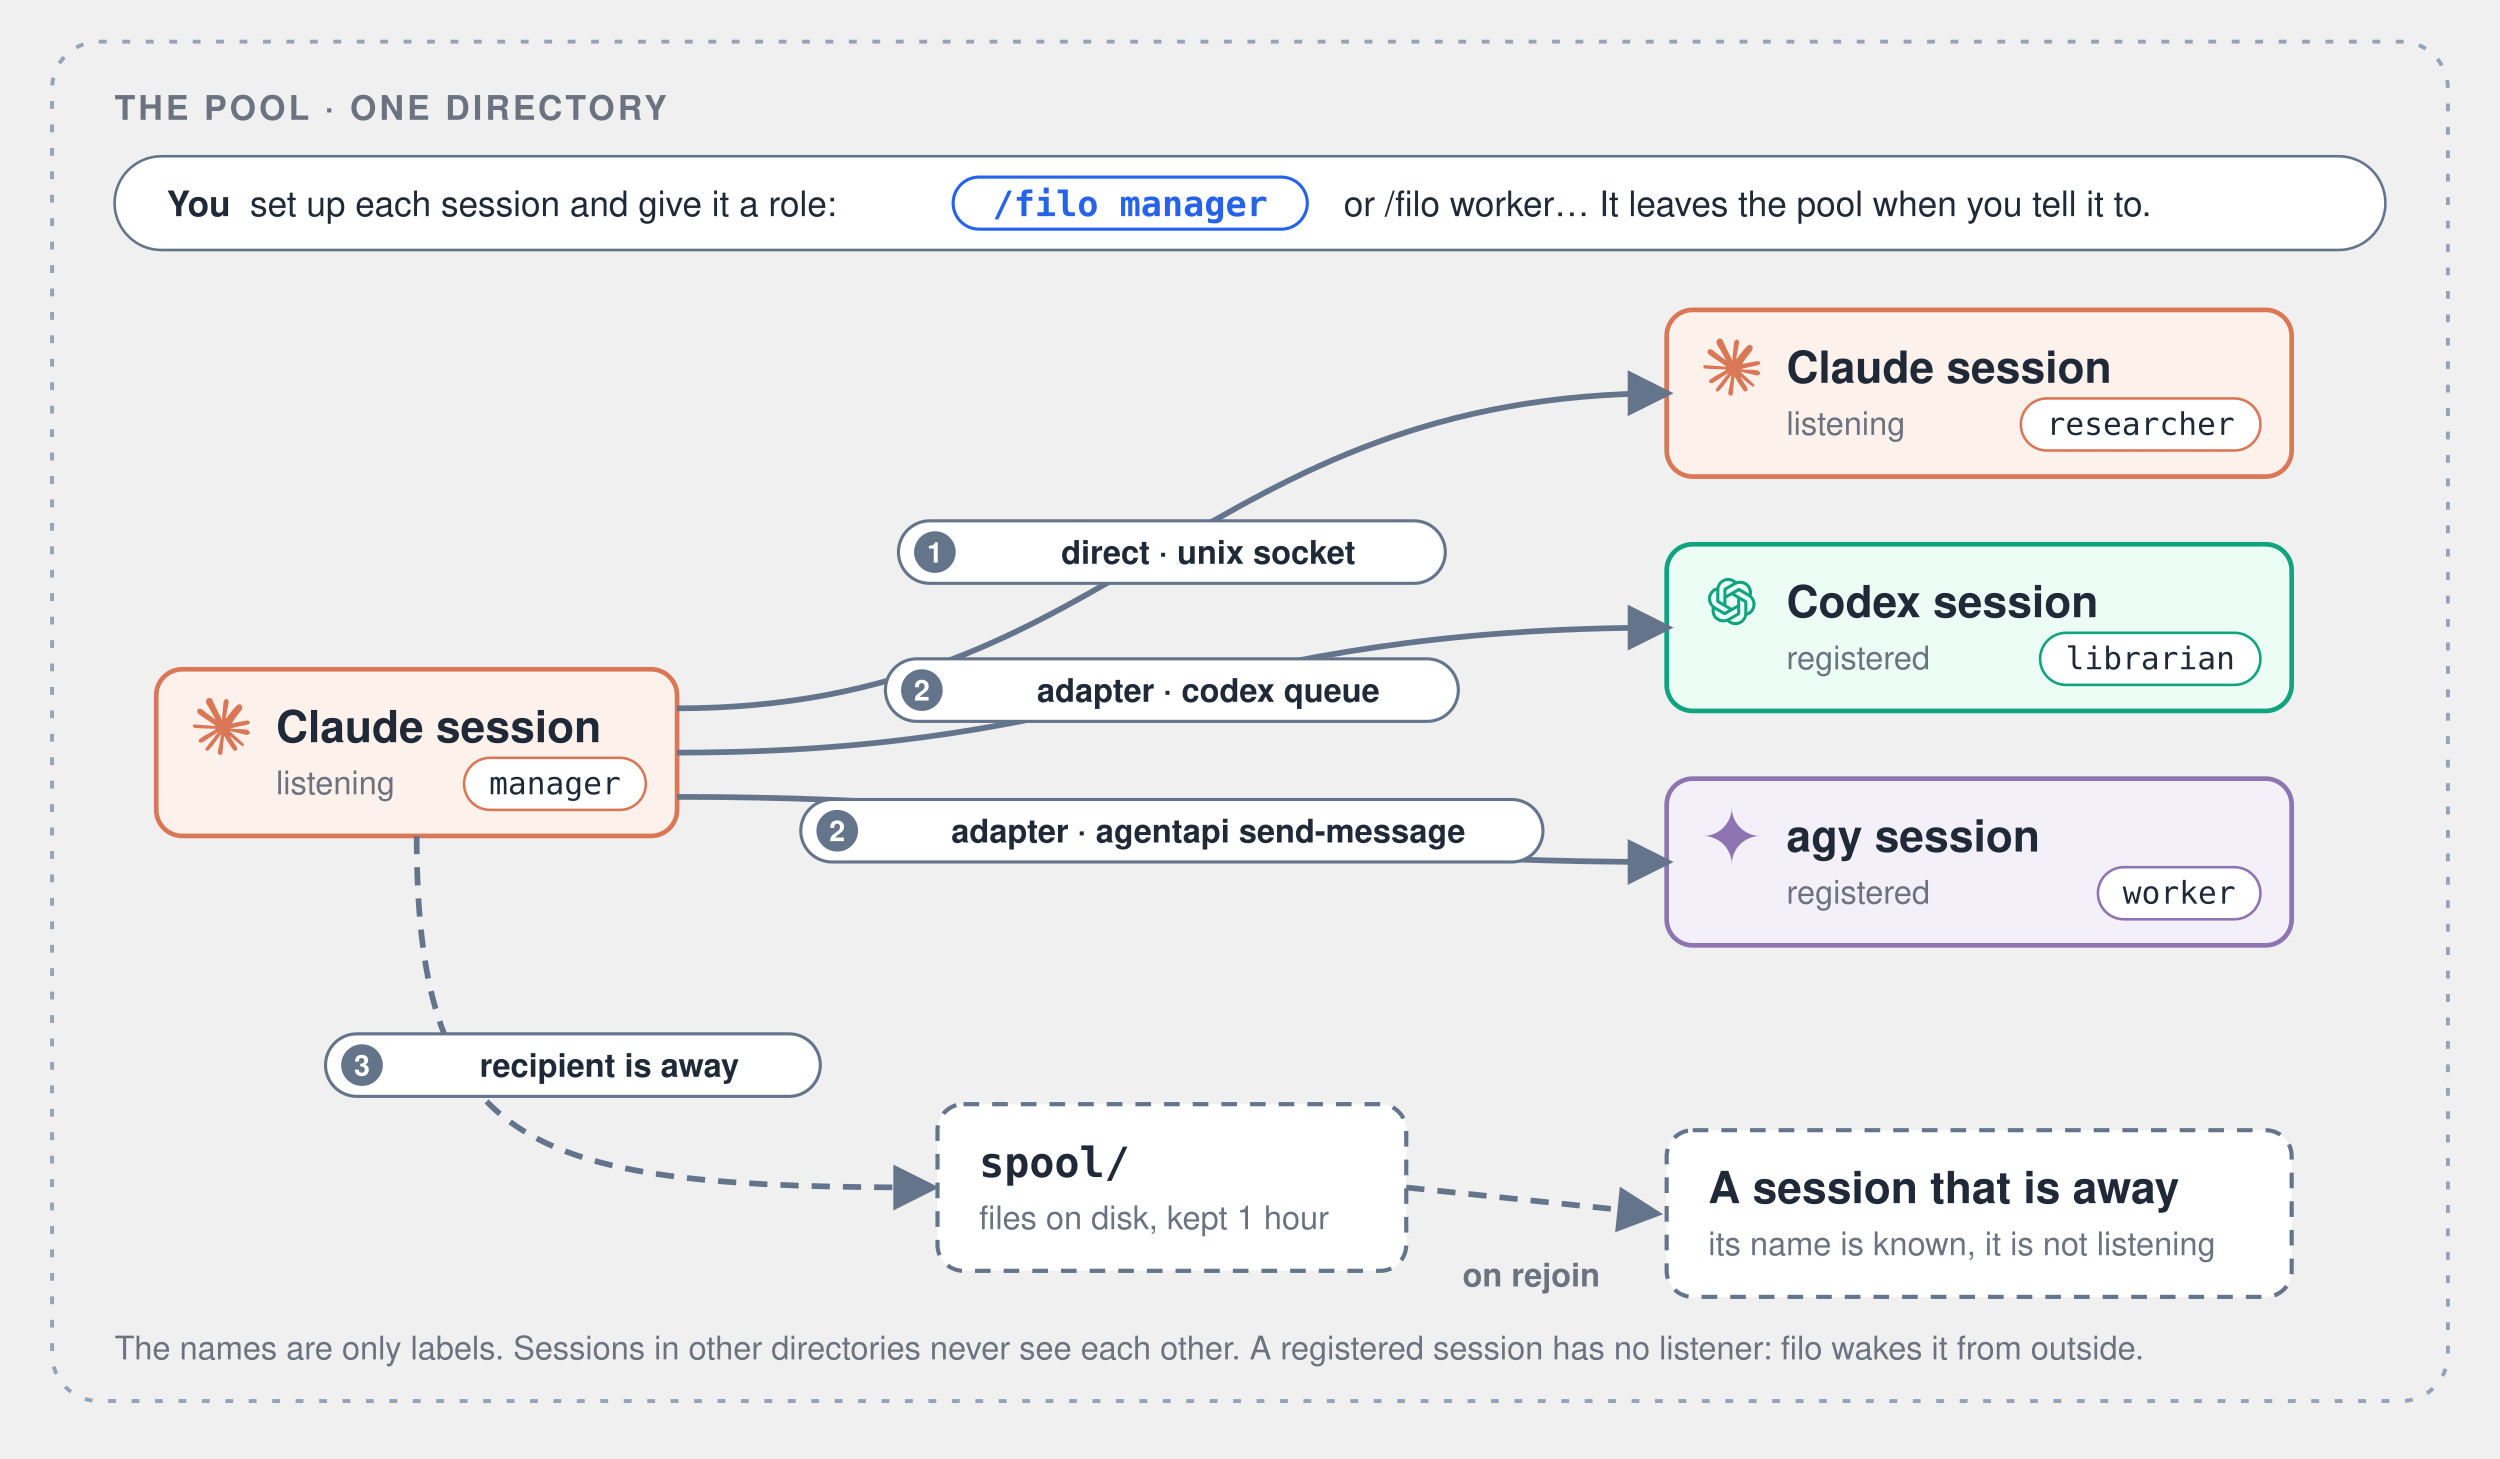
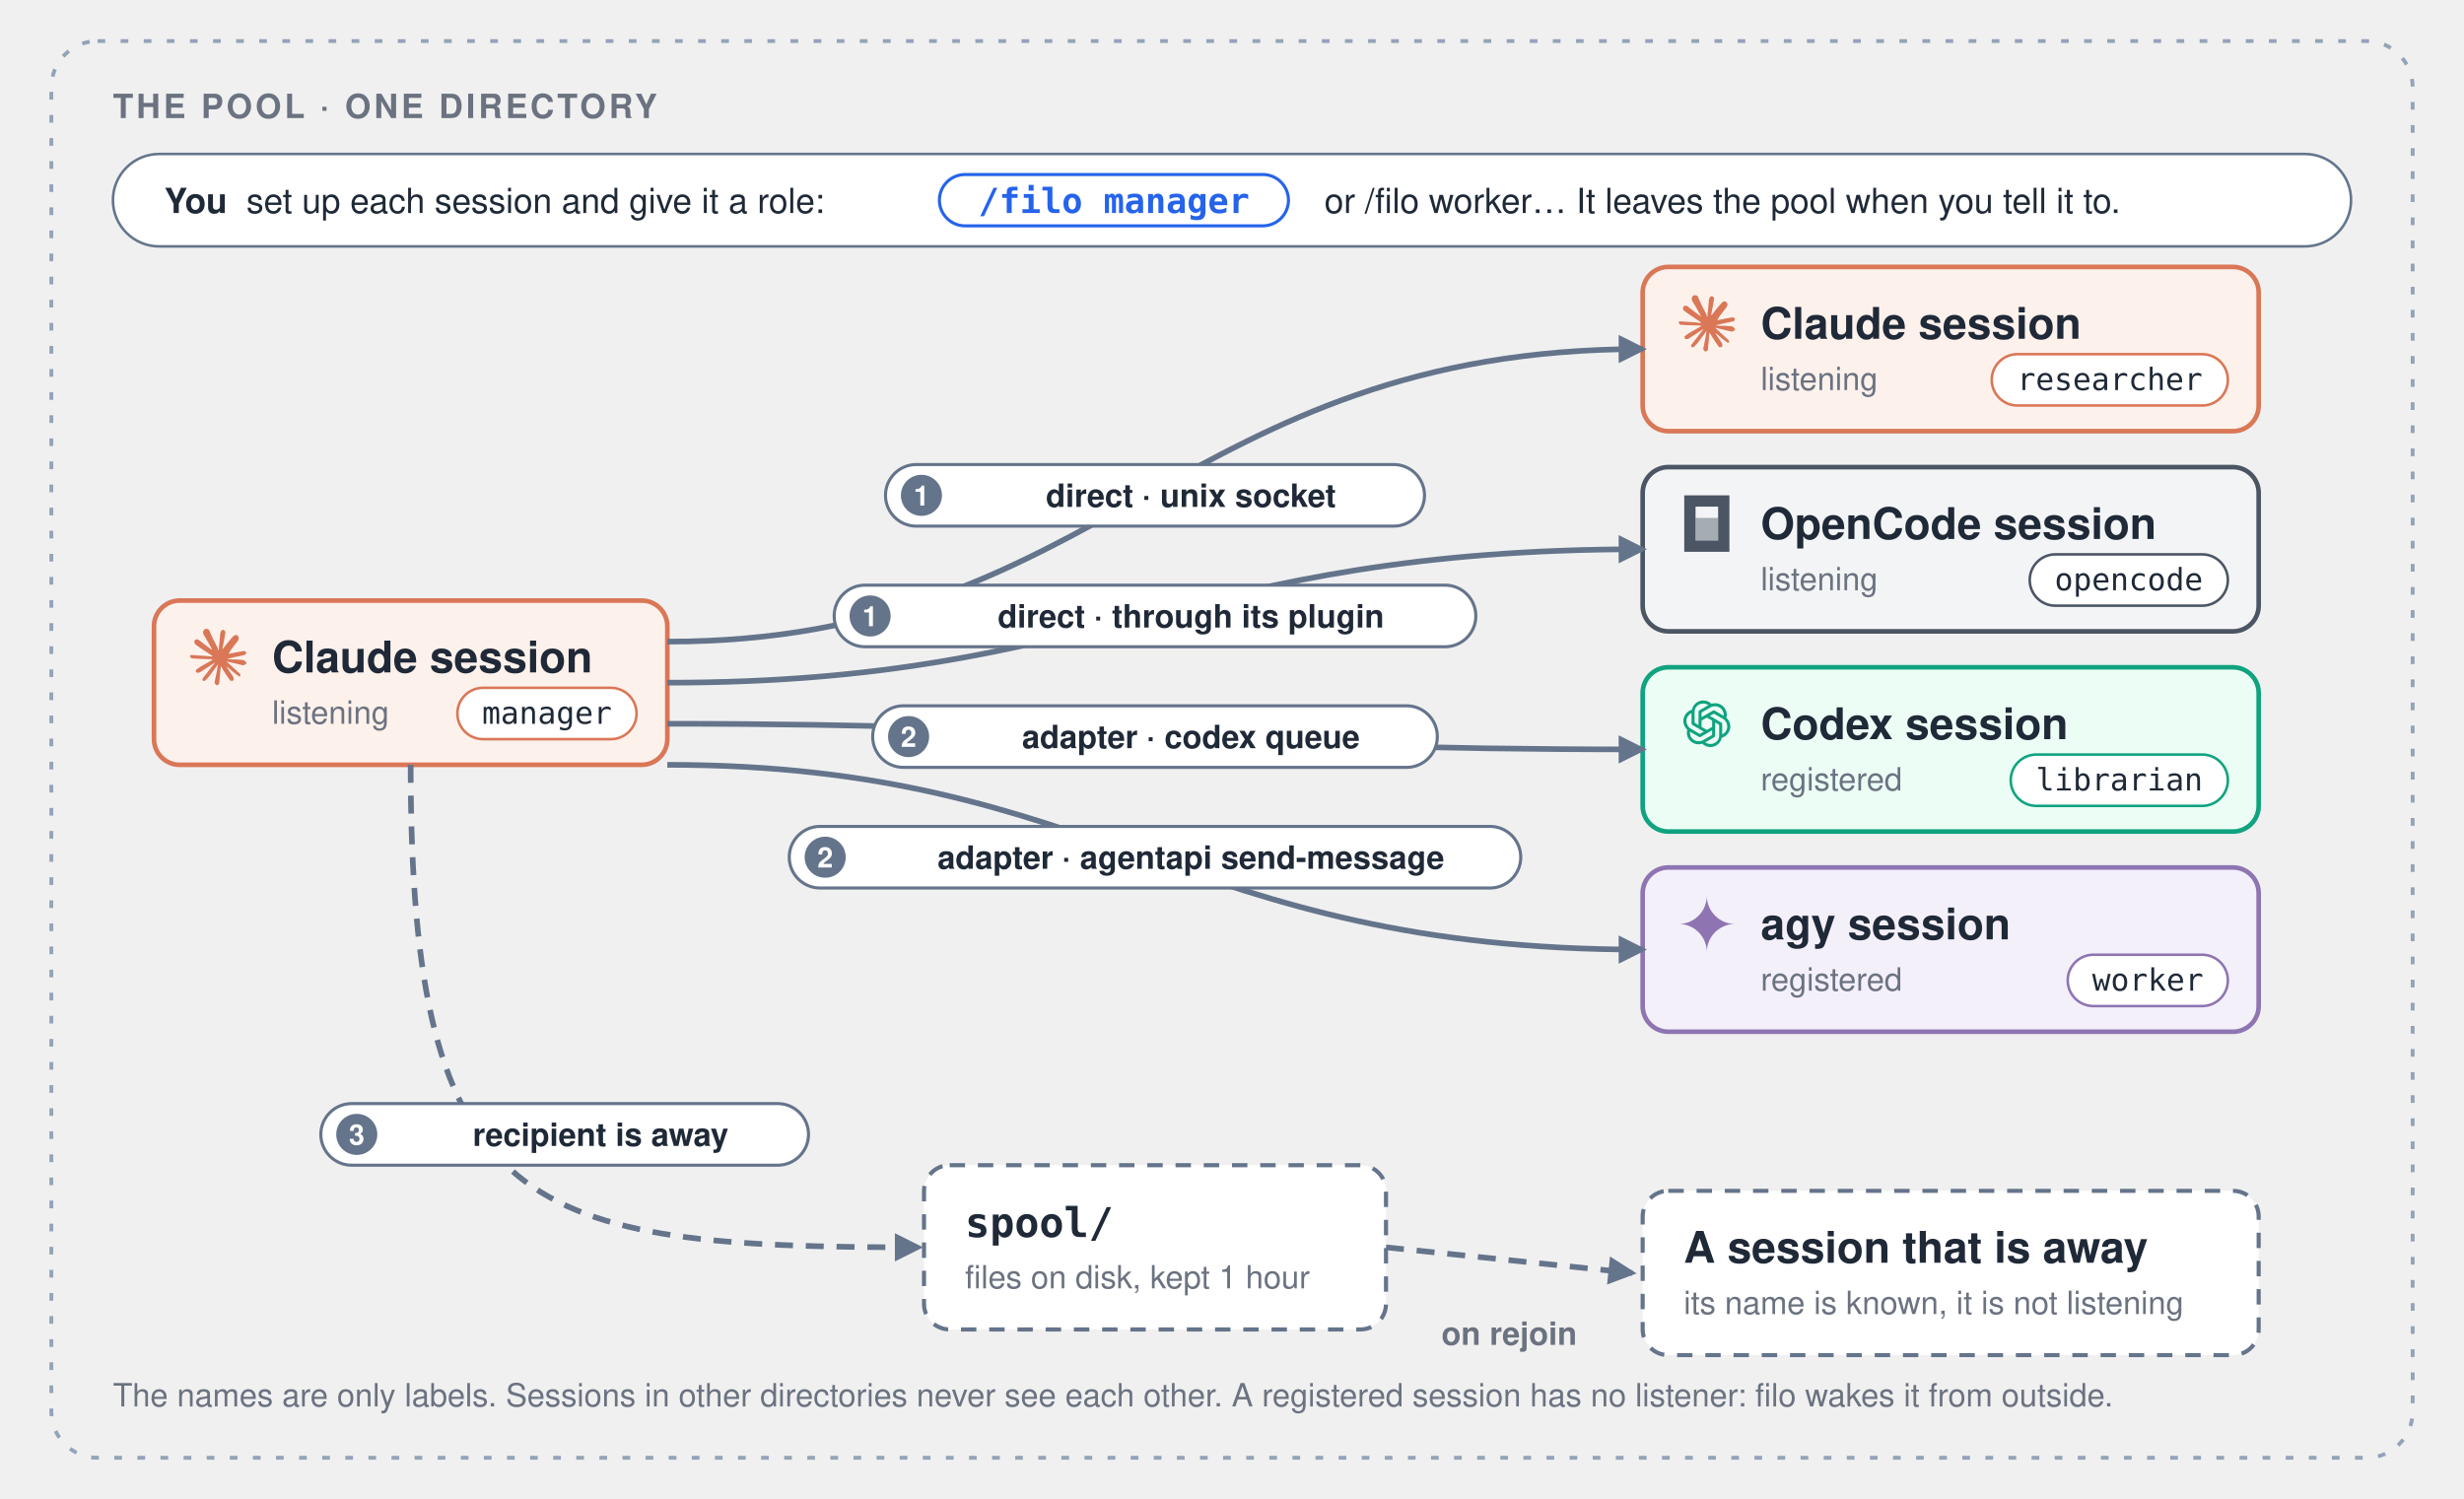
- <svg xmlns="http://www.w3.org/2000/svg" viewBox="0 0 960 560" width="960" height="560" role="img" aria-labelledby="t d">
+ <svg xmlns="http://www.w3.org/2000/svg" viewBox="0 0 960 584" width="960" height="584" role="img" aria-labelledby="t d">
  <defs>
-     <marker id="h" viewBox="0 0 10 10" refX="8.5" refY="5" markerWidth="8" markerHeight="8" orient="auto-start-reverse">
+     <marker id="h" viewBox="0 0 10 10" refX="8.5" refY="5" markerUnits="userSpaceOnUse" markerWidth="11" markerHeight="11" orient="auto-start-reverse">
      <path d="M0,0 L10,5 L0,10 z" fill="#64748b" />
    </marker>
  </defs>
-   <rect x="20" y="16" width="920" height="522" rx="18" fill="none" stroke="#94a3b8" stroke-width="1.5" stroke-dasharray="3 6" />
+   <rect x="20" y="16" width="920" height="552" rx="18" fill="none" stroke="#94a3b8" stroke-width="1.5" stroke-dasharray="3 6" />
  <text x="44" y="46" font-family="-apple-system, 'Segoe UI', Helvetica, Arial, sans-serif" font-size="13" font-weight="700" letter-spacing="1.2" fill="#6b7280">THE POOL · ONE DIRECTORY</text>
  <rect x="44" y="60" width="872" height="36" rx="18" fill="#ffffff" stroke="#64748b" stroke-width="1" />
  <text x="64" y="83" font-family="-apple-system, 'Segoe UI', Helvetica, Arial, sans-serif" font-size="13.5" font-weight="700" fill="#1f2937">You</text>
  <text x="96" y="83" font-family="-apple-system, 'Segoe UI', Helvetica, Arial, sans-serif" font-size="13.5" fill="#1f2937">set up each session and give it a role:</text>
  <rect x="366" y="68" width="136" height="20" rx="10" fill="#ffffff" stroke="#2563eb" stroke-width="1.2" />
  <text x="434" y="83" text-anchor="middle" font-family="ui-monospace, SFMono-Regular, Menlo, Consolas, monospace" font-size="13.5" font-weight="700" fill="#2563eb">/filo manager</text>
  <text x="516" y="83" font-family="-apple-system, 'Segoe UI', Helvetica, Arial, sans-serif" font-size="13.5" fill="#1f2937">or /filo worker… It leaves the pool when you tell it to.</text>
  <g transform="translate(0,44)">
-     <rect x="60" y="213" width="200" height="64" rx="10" fill="#fdf1ec" stroke="#D97757" stroke-width="1.8" />
-     <path transform="translate(74,224) scale(0.9167)" d="m4.714 15.956 4.717-2.647.079-.231-.079-.128h-.231l-.789-.049-2.696-.073-2.337-.097-2.265-.121-.571-.121-.534-.704.055-.352.48-.322.686.061 1.518.103 2.277.158 1.651.097 2.447.255h.389l.055-.158-.134-.097-.103-.097L6.973 9.836l-2.55-1.688-1.336-.971-.723-.492-.364-.461-.158-1.008.656-.723.88.061.225.061.892.686 1.906 1.475 2.489 1.834.364.303.146-.103.018-.073-.164-.273-1.354-2.447-1.445-2.489-.643-1.032-.17-.619c-.061-.255-.103-.467-.103-.729L6.287.134 6.7 0l.996.134.419.364.619 1.415 1.002 2.228 1.554 3.03.455.898.243.832.091.255h.158v-.146l.128-1.706.237-2.095.231-2.696.079-.759.376-.911.747-.492.583.279.48.686-.067.443-.285 1.852-.559 2.902-.364 1.943h.212l.243-.243.984-1.305 1.651-2.064.729-.82.85-.905.546-.431h1.032l.759 1.129-.34 1.166-1.062 1.348-.88 1.141-1.263 1.7-.789 1.36.073.109.188-.018 2.853-.607 1.542-.279 1.84-.316.832.389.091.395-.328.807-1.967.486-2.307.461-3.436.814-.043.03.049.061 1.548.146.662.036h1.621l3.018.225.789.522.474.638-.079.486-1.214.619-1.639-.389-3.825-.911-1.311-.328h-.182v.109l1.093 1.069 2.003 1.809 2.507 2.331.128.577-.322.455-.34-.049-2.204-1.657-.85-.747-1.925-1.621h-.128v.17l.443.65 2.344 3.521.121 1.081-.17.352-.607.212-.668-.121-1.372-1.925L14.38 17.959l-1.141-1.943-.14.079-.674 7.255-.316.37-.729.279-.607-.461-.322-.747.322-1.475.389-1.925.316-1.53.285-1.9.17-.631-.012-.043-.14.018-1.433 1.967-2.18 2.945-1.724 1.846-.413.164-.716-.37.067-.662.401-.589 2.386-3.036 1.439-1.882.929-1.087-.006-.158h-.055l-6.338 4.116-1.129.146-.486-.455.061-.747.231-.243 1.906-1.311Z" fill="#D97757" />
-     <text x="106" y="241" font-family="-apple-system, 'Segoe UI', Helvetica, Arial, sans-serif" font-size="17" font-weight="700" fill="#1f2937">Claude session</text>
-     <text x="106" y="261" font-family="-apple-system, 'Segoe UI', Helvetica, Arial, sans-serif" font-size="12.5" fill="#6b7280">listening</text>
-     <rect x="178.2" y="247" width="69.8" height="20" rx="10" fill="#ffffff" stroke="#D97757" stroke-width="1" />
-     <text x="213.1" y="261" text-anchor="middle" font-family="ui-monospace, SFMono-Regular, Menlo, Consolas, monospace" font-size="12" fill="#1f2937">manager</text>
-     <rect x="640" y="75" width="240" height="64" rx="10" fill="#fdf1ec" stroke="#D97757" stroke-width="1.8" />
-     <path transform="translate(654,86) scale(0.9167)" d="m4.714 15.956 4.717-2.647.079-.231-.079-.128h-.231l-.789-.049-2.696-.073-2.337-.097-2.265-.121-.571-.121-.534-.704.055-.352.48-.322.686.061 1.518.103 2.277.158 1.651.097 2.447.255h.389l.055-.158-.134-.097-.103-.097L6.973 9.836l-2.55-1.688-1.336-.971-.723-.492-.364-.461-.158-1.008.656-.723.88.061.225.061.892.686 1.906 1.475 2.489 1.834.364.303.146-.103.018-.073-.164-.273-1.354-2.447-1.445-2.489-.643-1.032-.17-.619c-.061-.255-.103-.467-.103-.729L6.287.134 6.7 0l.996.134.419.364.619 1.415 1.002 2.228 1.554 3.03.455.898.243.832.091.255h.158v-.146l.128-1.706.237-2.095.231-2.696.079-.759.376-.911.747-.492.583.279.48.686-.067.443-.285 1.852-.559 2.902-.364 1.943h.212l.243-.243.984-1.305 1.651-2.064.729-.82.85-.905.546-.431h1.032l.759 1.129-.34 1.166-1.062 1.348-.88 1.141-1.263 1.7-.789 1.36.073.109.188-.018 2.853-.607 1.542-.279 1.84-.316.832.389.091.395-.328.807-1.967.486-2.307.461-3.436.814-.043.03.049.061 1.548.146.662.036h1.621l3.018.225.789.522.474.638-.079.486-1.214.619-1.639-.389-3.825-.911-1.311-.328h-.182v.109l1.093 1.069 2.003 1.809 2.507 2.331.128.577-.322.455-.34-.049-2.204-1.657-.85-.747-1.925-1.621h-.128v.17l.443.65 2.344 3.521.121 1.081-.17.352-.607.212-.668-.121-1.372-1.925L14.38 17.959l-1.141-1.943-.14.079-.674 7.255-.316.37-.729.279-.607-.461-.322-.747.322-1.475.389-1.925.316-1.53.285-1.9.17-.631-.012-.043-.14.018-1.433 1.967-2.18 2.945-1.724 1.846-.413.164-.716-.37.067-.662.401-.589 2.386-3.036 1.439-1.882.929-1.087-.006-.158h-.055l-6.338 4.116-1.129.146-.486-.455.061-.747.231-.243 1.906-1.311Z" fill="#D97757" />
-     <text x="686" y="103" font-family="-apple-system, 'Segoe UI', Helvetica, Arial, sans-serif" font-size="17" font-weight="700" fill="#1f2937">Claude session</text>
-     <text x="686" y="123" font-family="-apple-system, 'Segoe UI', Helvetica, Arial, sans-serif" font-size="12.5" fill="#6b7280">listening</text>
-     <rect x="776.0" y="109" width="92.0" height="20" rx="10" fill="#ffffff" stroke="#D97757" stroke-width="1" />
-     <text x="822.0" y="123" text-anchor="middle" font-family="ui-monospace, SFMono-Regular, Menlo, Consolas, monospace" font-size="12" fill="#1f2937">researcher</text>
-     <rect x="640" y="165" width="240" height="64" rx="10" fill="#ecfdf5" stroke="#10A37F" stroke-width="1.8" />
-     <path transform="translate(654,176) scale(1.1)" d="M11.248 18.25q-.825 0-1.568-.314a4.3 4.3 0 0 1-1.32-.874 4 4 0 0 1-1.304.214 4 4 0 0 1-2.046-.544 4.27 4.27 0 0 1-1.518-1.485 4 4 0 0 1-.56-2.095q0-.48.131-1.04A4.4 4.4 0 0 1 2.04 10.71a4.07 4.07 0 0 1 .017-3.4 4.2 4.2 0 0 1 1.056-1.418 3.8 3.8 0 0 1 1.6-.842 3.9 3.9 0 0 1 .76-1.683q.593-.759 1.451-1.188a4.04 4.04 0 0 1 1.832-.429q.825 0 1.567.313.742.314 1.32.875a4 4 0 0 1 1.304-.215q1.106 0 2.046.545a4.14 4.14 0 0 1 1.501 1.485q.578.941.578 2.095 0 .48-.132 1.04.66.61 1.023 1.419.363.792.363 1.666 0 .892-.38 1.717a4.3 4.3 0 0 1-1.072 1.435 3.8 3.8 0 0 1-1.584.825 3.8 3.8 0 0 1-.775 1.683 4.06 4.06 0 0 1-1.436 1.188 4.04 4.04 0 0 1-1.832.429m-4.076-2.062q.825 0 1.435-.347l3.103-1.782a.36.36 0 0 0 .164-.313v-1.42L7.881 14.62a.67.67 0 0 1-.726 0l-3.118-1.798a.5.5 0 0 1-.017.115v.198q0 .841.396 1.551.413.693 1.139 1.089a3.2 3.2 0 0 0 1.617.412m.165-2.69a.4.4 0 0 0 .181.05q.083 0 .165-.05l1.238-.71-3.977-2.31a.7.7 0 0 1-.363-.643v-3.58q-.825.362-1.32 1.122a2.9 2.9 0 0 0-.495 1.65q0 .809.413 1.55.412.743 1.072 1.123zm3.91 3.663q.875 0 1.585-.396a2.96 2.96 0 0 0 1.534-2.64v-3.564a.32.32 0 0 0-.165-.297l-1.254-.726v4.604a.7.7 0 0 1-.363.643l-3.119 1.799a3 3 0 0 0 1.783.577m.627-6.039V8.878L10.01 7.822 8.129 8.878v2.244l1.881 1.056zM7.057 5.859a.7.7 0 0 1 .363-.644l3.119-1.798a3 3 0 0 0-1.782-.578q-.874 0-1.584.396A2.96 2.96 0 0 0 6.05 4.324a3.07 3.07 0 0 0-.396 1.551v3.547q0 .199.165.314l1.237.726zm8.383 7.887q.825-.364 1.303-1.123.495-.758.495-1.65a3.15 3.15 0 0 0-.412-1.55q-.413-.743-1.073-1.123l-3.086-1.782q-.099-.065-.181-.049a.3.3 0 0 0-.165.05l-1.238.692 3.993 2.327a.6.6 0 0 1 .264.264.64.64 0 0 1 .1.363zm-3.317-8.382a.63.63 0 0 1 .726 0l3.135 1.831v-.297q0-.792-.396-1.501a2.86 2.86 0 0 0-1.105-1.155q-.71-.43-1.65-.43-.825 0-1.436.347L8.294 5.941a.36.36 0 0 0-.165.314v1.418z" fill="#10A37F" />
-     <text x="686" y="193" font-family="-apple-system, 'Segoe UI', Helvetica, Arial, sans-serif" font-size="17" font-weight="700" fill="#1f2937">Codex session</text>
-     <text x="686" y="213" font-family="-apple-system, 'Segoe UI', Helvetica, Arial, sans-serif" font-size="12.5" fill="#6b7280">registered</text>
-     <rect x="783.4" y="199" width="84.6" height="20" rx="10" fill="#ffffff" stroke="#10A37F" stroke-width="1" />
-     <text x="825.7" y="213" text-anchor="middle" font-family="ui-monospace, SFMono-Regular, Menlo, Consolas, monospace" font-size="12" fill="#1f2937">librarian</text>
-     <rect x="640" y="255" width="240" height="64" rx="10" fill="#f4f0fa" stroke="#8E75B2" stroke-width="1.8" />
-     <path transform="translate(654,266) scale(0.9167)" d="M11.04 19.32Q12 21.51 12 24q0-2.49.93-4.68.96-2.19 2.58-3.81t3.81-2.55Q21.51 12 24 12q-2.49 0-4.68-.93a12.3 12.3 0 0 1-3.81-2.58 12.3 12.3 0 0 1-2.58-3.81Q12 2.49 12 0q0 2.49-.96 4.68-.93 2.19-2.55 3.81a12.3 12.3 0 0 1-3.81 2.58Q2.49 12 0 12q2.49 0 4.68.96 2.19.93 3.81 2.55t2.55 3.81" fill="#8E75B2" />
-     <text x="686" y="283" font-family="-apple-system, 'Segoe UI', Helvetica, Arial, sans-serif" font-size="17" font-weight="700" fill="#1f2937">agy session</text>
-     <text x="686" y="303" font-family="-apple-system, 'Segoe UI', Helvetica, Arial, sans-serif" font-size="12.5" fill="#6b7280">registered</text>
-     <rect x="805.6" y="289" width="62.4" height="20" rx="10" fill="#ffffff" stroke="#8E75B2" stroke-width="1" />
-     <text x="836.8" y="303" text-anchor="middle" font-family="ui-monospace, SFMono-Regular, Menlo, Consolas, monospace" font-size="12" fill="#1f2937">worker</text>
-     <path d="M260,228 C430,228 460,107 640,107" fill="none" stroke="#64748b" stroke-width="2.2" marker-end="url(#h)" />
-     <path d="M260,245 C430,245 460,197 640,197" fill="none" stroke="#64748b" stroke-width="2.2" marker-end="url(#h)" />
-     <path d="M260,262 C430,262 460,287 640,287" fill="none" stroke="#64748b" stroke-width="2.2" marker-end="url(#h)" />
-     <rect x="345.0" y="156" width="210" height="24" rx="12" fill="#ffffff" stroke="#64748b" stroke-width="1.2" />
-     <circle cx="359.0" cy="168" r="8" fill="#64748b" />
-     <text x="359.0" y="172" text-anchor="middle" font-family="-apple-system, 'Segoe UI', Helvetica, Arial, sans-serif" font-size="11" font-weight="700" fill="#ffffff">1</text>
-     <text x="464.0" y="172.5" text-anchor="middle" font-family="-apple-system, 'Segoe UI', Helvetica, Arial, sans-serif" font-size="12.5" fill="#1f2937" font-weight="600">direct · unix socket</text>
-     <rect x="340.0" y="209" width="220" height="24" rx="12" fill="#ffffff" stroke="#64748b" stroke-width="1.2" />
-     <circle cx="354.0" cy="221" r="8" fill="#64748b" />
-     <text x="354.0" y="225" text-anchor="middle" font-family="-apple-system, 'Segoe UI', Helvetica, Arial, sans-serif" font-size="11" font-weight="700" fill="#ffffff">2</text>
-     <text x="464.0" y="225.5" text-anchor="middle" font-family="-apple-system, 'Segoe UI', Helvetica, Arial, sans-serif" font-size="12.5" fill="#1f2937" font-weight="600">adapter · codex queue</text>
-     <rect x="307.5" y="263" width="285" height="24" rx="12" fill="#ffffff" stroke="#64748b" stroke-width="1.2" />
-     <circle cx="321.5" cy="275" r="8" fill="#64748b" />
-     <text x="321.5" y="279" text-anchor="middle" font-family="-apple-system, 'Segoe UI', Helvetica, Arial, sans-serif" font-size="11" font-weight="700" fill="#ffffff">2</text>
-     <text x="464.0" y="279.5" text-anchor="middle" font-family="-apple-system, 'Segoe UI', Helvetica, Arial, sans-serif" font-size="12.5" fill="#1f2937" font-weight="600">adapter · agentapi send-message</text>
-     <path d="M160,277 C160,400 205,412 358,412" fill="none" stroke="#64748b" stroke-width="2.2" stroke-dasharray="7 5" marker-end="url(#h)" />
-     <rect x="125.0" y="353" width="190" height="24" rx="12" fill="#ffffff" stroke="#64748b" stroke-width="1.2" />
-     <circle cx="139.0" cy="365" r="8" fill="#64748b" />
-     <text x="139.0" y="369" text-anchor="middle" font-family="-apple-system, 'Segoe UI', Helvetica, Arial, sans-serif" font-size="11" font-weight="700" fill="#ffffff">3</text>
-     <text x="234.0" y="369.5" text-anchor="middle" font-family="-apple-system, 'Segoe UI', Helvetica, Arial, sans-serif" font-size="12.5" fill="#1f2937" font-weight="600">recipient is away</text>
-     <rect x="360" y="380" width="180" height="64" rx="10" fill="#ffffff" stroke="#64748b" stroke-width="1.6" stroke-dasharray="6 5" />
-     <text x="376" y="408" font-family="ui-monospace, SFMono-Regular, Menlo, Consolas, monospace" font-size="16" font-weight="700" fill="#1f2937">spool/</text>
-     <text x="376" y="428" font-family="-apple-system, 'Segoe UI', Helvetica, Arial, sans-serif" font-size="12.5" fill="#6b7280">files on disk, kept 1 hour</text>
-     <path d="M540,412 L636,422" fill="none" stroke="#64748b" stroke-width="2.2" stroke-dasharray="7 5" marker-end="url(#h)" />
-     <text x="588" y="450" text-anchor="middle" font-family="-apple-system, 'Segoe UI', Helvetica, Arial, sans-serif" font-size="12.5" font-weight="600" fill="#6b7280">on rejoin</text>
-     <rect x="640" y="390" width="240" height="64" rx="10" fill="#ffffff" stroke="#64748b" stroke-width="1.6" stroke-dasharray="6 5" />
-     <text x="656" y="418" font-family="-apple-system, 'Segoe UI', Helvetica, Arial, sans-serif" font-size="17" font-weight="700" fill="#1f2937">A session that is away</text>
-     <text x="656" y="438" font-family="-apple-system, 'Segoe UI', Helvetica, Arial, sans-serif" font-size="12.5" fill="#6b7280">its name is known, it is not listening</text>
-     <text x="44" y="478" font-family="-apple-system, 'Segoe UI', Helvetica, Arial, sans-serif" font-size="12.5" fill="#6b7280">The names are only labels. Sessions in other directories never see each other. A registered session has no listener: filo wakes it from outside.</text>
+     <rect x="60" y="190" width="200" height="64" rx="10" fill="#fdf1ec" stroke="#D97757" stroke-width="1.8" />
+     <path transform="translate(74,201) scale(0.9167)" d="m4.714 15.956 4.717-2.647.079-.231-.079-.128h-.231l-.789-.049-2.696-.073-2.337-.097-2.265-.121-.571-.121-.534-.704.055-.352.48-.322.686.061 1.518.103 2.277.158 1.651.097 2.447.255h.389l.055-.158-.134-.097-.103-.097L6.973 9.836l-2.55-1.688-1.336-.971-.723-.492-.364-.461-.158-1.008.656-.723.88.061.225.061.892.686 1.906 1.475 2.489 1.834.364.303.146-.103.018-.073-.164-.273-1.354-2.447-1.445-2.489-.643-1.032-.17-.619c-.061-.255-.103-.467-.103-.729L6.287.134 6.7 0l.996.134.419.364.619 1.415 1.002 2.228 1.554 3.03.455.898.243.832.091.255h.158v-.146l.128-1.706.237-2.095.231-2.696.079-.759.376-.911.747-.492.583.279.48.686-.067.443-.285 1.852-.559 2.902-.364 1.943h.212l.243-.243.984-1.305 1.651-2.064.729-.82.85-.905.546-.431h1.032l.759 1.129-.34 1.166-1.062 1.348-.88 1.141-1.263 1.7-.789 1.36.073.109.188-.018 2.853-.607 1.542-.279 1.84-.316.832.389.091.395-.328.807-1.967.486-2.307.461-3.436.814-.043.03.049.061 1.548.146.662.036h1.621l3.018.225.789.522.474.638-.079.486-1.214.619-1.639-.389-3.825-.911-1.311-.328h-.182v.109l1.093 1.069 2.003 1.809 2.507 2.331.128.577-.322.455-.34-.049-2.204-1.657-.85-.747-1.925-1.621h-.128v.17l.443.65 2.344 3.521.121 1.081-.17.352-.607.212-.668-.121-1.372-1.925L14.38 17.959l-1.141-1.943-.14.079-.674 7.255-.316.37-.729.279-.607-.461-.322-.747.322-1.475.389-1.925.316-1.53.285-1.9.17-.631-.012-.043-.14.018-1.433 1.967-2.18 2.945-1.724 1.846-.413.164-.716-.37.067-.662.401-.589 2.386-3.036 1.439-1.882.929-1.087-.006-.158h-.055l-6.338 4.116-1.129.146-.486-.455.061-.747.231-.243 1.906-1.311Z" fill="#D97757" />
+     <text x="106" y="218" font-family="-apple-system, 'Segoe UI', Helvetica, Arial, sans-serif" font-size="17" font-weight="700" fill="#1f2937">Claude session</text>
+     <text x="106" y="238" font-family="-apple-system, 'Segoe UI', Helvetica, Arial, sans-serif" font-size="12.5" fill="#6b7280">listening</text>
+     <rect x="178.2" y="224" width="69.8" height="20" rx="10" fill="#ffffff" stroke="#D97757" stroke-width="1" />
+     <text x="213.1" y="238" text-anchor="middle" font-family="ui-monospace, SFMono-Regular, Menlo, Consolas, monospace" font-size="12" fill="#1f2937">manager</text>
+     <rect x="640" y="60" width="240" height="64" rx="10" fill="#fdf1ec" stroke="#D97757" stroke-width="1.8" />
+     <path transform="translate(654,71) scale(0.9167)" d="m4.714 15.956 4.717-2.647.079-.231-.079-.128h-.231l-.789-.049-2.696-.073-2.337-.097-2.265-.121-.571-.121-.534-.704.055-.352.48-.322.686.061 1.518.103 2.277.158 1.651.097 2.447.255h.389l.055-.158-.134-.097-.103-.097L6.973 9.836l-2.55-1.688-1.336-.971-.723-.492-.364-.461-.158-1.008.656-.723.88.061.225.061.892.686 1.906 1.475 2.489 1.834.364.303.146-.103.018-.073-.164-.273-1.354-2.447-1.445-2.489-.643-1.032-.17-.619c-.061-.255-.103-.467-.103-.729L6.287.134 6.7 0l.996.134.419.364.619 1.415 1.002 2.228 1.554 3.03.455.898.243.832.091.255h.158v-.146l.128-1.706.237-2.095.231-2.696.079-.759.376-.911.747-.492.583.279.48.686-.067.443-.285 1.852-.559 2.902-.364 1.943h.212l.243-.243.984-1.305 1.651-2.064.729-.82.85-.905.546-.431h1.032l.759 1.129-.34 1.166-1.062 1.348-.88 1.141-1.263 1.7-.789 1.36.073.109.188-.018 2.853-.607 1.542-.279 1.84-.316.832.389.091.395-.328.807-1.967.486-2.307.461-3.436.814-.043.03.049.061 1.548.146.662.036h1.621l3.018.225.789.522.474.638-.079.486-1.214.619-1.639-.389-3.825-.911-1.311-.328h-.182v.109l1.093 1.069 2.003 1.809 2.507 2.331.128.577-.322.455-.34-.049-2.204-1.657-.85-.747-1.925-1.621h-.128v.17l.443.65 2.344 3.521.121 1.081-.17.352-.607.212-.668-.121-1.372-1.925L14.38 17.959l-1.141-1.943-.14.079-.674 7.255-.316.37-.729.279-.607-.461-.322-.747.322-1.475.389-1.925.316-1.53.285-1.9.17-.631-.012-.043-.14.018-1.433 1.967-2.18 2.945-1.724 1.846-.413.164-.716-.37.067-.662.401-.589 2.386-3.036 1.439-1.882.929-1.087-.006-.158h-.055l-6.338 4.116-1.129.146-.486-.455.061-.747.231-.243 1.906-1.311Z" fill="#D97757" />
+     <text x="686" y="88" font-family="-apple-system, 'Segoe UI', Helvetica, Arial, sans-serif" font-size="17" font-weight="700" fill="#1f2937">Claude session</text>
+     <text x="686" y="108" font-family="-apple-system, 'Segoe UI', Helvetica, Arial, sans-serif" font-size="12.5" fill="#6b7280">listening</text>
+     <rect x="776.0" y="94" width="92.0" height="20" rx="10" fill="#ffffff" stroke="#D97757" stroke-width="1" />
+     <text x="822.0" y="108" text-anchor="middle" font-family="ui-monospace, SFMono-Regular, Menlo, Consolas, monospace" font-size="12" fill="#1f2937">researcher</text>
+     <path d="M260,206 C430,206 460,92 640,92" fill="none" stroke="#64748b" stroke-width="2.2" marker-end="url(#h)" />
+     <rect x="640" y="138" width="240" height="64" rx="10" fill="#f3f4f6" stroke="#4b5563" stroke-width="1.8" />
+     <g transform="translate(656.200,149) scale(0.06875) translate(-128,-96)">
+       <path fill-rule="evenodd" clip-rule="evenodd" d="M384 416H128V96H384V416ZM320 160H192V352H320V160Z" fill="#4b5563" />
+       <path d="M320 224V352H192V224H320Z" fill="#4b5563" fill-opacity="0.45" />
+     </g>
+     <text x="686" y="166" font-family="-apple-system, 'Segoe UI', Helvetica, Arial, sans-serif" font-size="17" font-weight="700" fill="#1f2937">OpenCode session</text>
+     <text x="686" y="186" font-family="-apple-system, 'Segoe UI', Helvetica, Arial, sans-serif" font-size="12.5" fill="#6b7280">listening</text>
+     <rect x="790.8" y="172" width="77.2" height="20" rx="10" fill="#ffffff" stroke="#4b5563" stroke-width="1" />
+     <text x="829.4" y="186" text-anchor="middle" font-family="ui-monospace, SFMono-Regular, Menlo, Consolas, monospace" font-size="12" fill="#1f2937">opencode</text>
+     <path d="M260,222 C430,222 460,170 640,170" fill="none" stroke="#64748b" stroke-width="2.2" marker-end="url(#h)" />
+     <rect x="640" y="216" width="240" height="64" rx="10" fill="#ecfdf5" stroke="#10A37F" stroke-width="1.8" />
+     <path transform="translate(654,227) scale(1.1)" d="M11.248 18.25q-.825 0-1.568-.314a4.3 4.3 0 0 1-1.32-.874 4 4 0 0 1-1.304.214 4 4 0 0 1-2.046-.544 4.27 4.27 0 0 1-1.518-1.485 4 4 0 0 1-.56-2.095q0-.48.131-1.04A4.4 4.4 0 0 1 2.04 10.71a4.07 4.07 0 0 1 .017-3.4 4.2 4.2 0 0 1 1.056-1.418 3.8 3.8 0 0 1 1.6-.842 3.9 3.9 0 0 1 .76-1.683q.593-.759 1.451-1.188a4.04 4.04 0 0 1 1.832-.429q.825 0 1.567.313.742.314 1.32.875a4 4 0 0 1 1.304-.215q1.106 0 2.046.545a4.14 4.14 0 0 1 1.501 1.485q.578.941.578 2.095 0 .48-.132 1.04.66.61 1.023 1.419.363.792.363 1.666 0 .892-.38 1.717a4.3 4.3 0 0 1-1.072 1.435 3.8 3.8 0 0 1-1.584.825 3.8 3.8 0 0 1-.775 1.683 4.06 4.06 0 0 1-1.436 1.188 4.04 4.04 0 0 1-1.832.429m-4.076-2.062q.825 0 1.435-.347l3.103-1.782a.36.36 0 0 0 .164-.313v-1.42L7.881 14.62a.67.67 0 0 1-.726 0l-3.118-1.798a.5.5 0 0 1-.017.115v.198q0 .841.396 1.551.413.693 1.139 1.089a3.2 3.2 0 0 0 1.617.412m.165-2.69a.4.4 0 0 0 .181.05q.083 0 .165-.05l1.238-.71-3.977-2.31a.7.7 0 0 1-.363-.643v-3.58q-.825.362-1.32 1.122a2.9 2.9 0 0 0-.495 1.65q0 .809.413 1.55.412.743 1.072 1.123zm3.91 3.663q.875 0 1.585-.396a2.96 2.96 0 0 0 1.534-2.64v-3.564a.32.32 0 0 0-.165-.297l-1.254-.726v4.604a.7.7 0 0 1-.363.643l-3.119 1.799a3 3 0 0 0 1.783.577m.627-6.039V8.878L10.01 7.822 8.129 8.878v2.244l1.881 1.056zM7.057 5.859a.7.7 0 0 1 .363-.644l3.119-1.798a3 3 0 0 0-1.782-.578q-.874 0-1.584.396A2.96 2.96 0 0 0 6.05 4.324a3.07 3.07 0 0 0-.396 1.551v3.547q0 .199.165.314l1.237.726zm8.383 7.887q.825-.364 1.303-1.123.495-.758.495-1.65a3.15 3.15 0 0 0-.412-1.55q-.413-.743-1.073-1.123l-3.086-1.782q-.099-.065-.181-.049a.3.3 0 0 0-.165.05l-1.238.692 3.993 2.327a.6.6 0 0 1 .264.264.64.64 0 0 1 .1.363zm-3.317-8.382a.63.63 0 0 1 .726 0l3.135 1.831v-.297q0-.792-.396-1.501a2.86 2.86 0 0 0-1.105-1.155q-.71-.43-1.65-.43-.825 0-1.436.347L8.294 5.941a.36.36 0 0 0-.165.314v1.418z" fill="#10A37F" />
+     <text x="686" y="244" font-family="-apple-system, 'Segoe UI', Helvetica, Arial, sans-serif" font-size="17" font-weight="700" fill="#1f2937">Codex session</text>
+     <text x="686" y="264" font-family="-apple-system, 'Segoe UI', Helvetica, Arial, sans-serif" font-size="12.5" fill="#6b7280">registered</text>
+     <rect x="783.4" y="250" width="84.6" height="20" rx="10" fill="#ffffff" stroke="#10A37F" stroke-width="1" />
+     <text x="825.7" y="264" text-anchor="middle" font-family="ui-monospace, SFMono-Regular, Menlo, Consolas, monospace" font-size="12" fill="#1f2937">librarian</text>
+     <path d="M260,238 C430,238 460,248 640,248" fill="none" stroke="#64748b" stroke-width="2.2" marker-end="url(#h)" />
+     <rect x="640" y="294" width="240" height="64" rx="10" fill="#f4f0fa" stroke="#8E75B2" stroke-width="1.8" />
+     <path transform="translate(654,305) scale(0.9167)" d="M11.04 19.32Q12 21.51 12 24q0-2.49.93-4.68.96-2.19 2.58-3.81t3.81-2.55Q21.51 12 24 12q-2.49 0-4.68-.93a12.3 12.3 0 0 1-3.81-2.58 12.3 12.3 0 0 1-2.58-3.81Q12 2.49 12 0q0 2.49-.96 4.68-.93 2.19-2.55 3.81a12.3 12.3 0 0 1-3.81 2.58Q2.49 12 0 12q2.49 0 4.68.96 2.19.93 3.81 2.55t2.55 3.81" fill="#8E75B2" />
+     <text x="686" y="322" font-family="-apple-system, 'Segoe UI', Helvetica, Arial, sans-serif" font-size="17" font-weight="700" fill="#1f2937">agy session</text>
+     <text x="686" y="342" font-family="-apple-system, 'Segoe UI', Helvetica, Arial, sans-serif" font-size="12.5" fill="#6b7280">registered</text>
+     <rect x="805.6" y="328" width="62.4" height="20" rx="10" fill="#ffffff" stroke="#8E75B2" stroke-width="1" />
+     <text x="836.8" y="342" text-anchor="middle" font-family="ui-monospace, SFMono-Regular, Menlo, Consolas, monospace" font-size="12" fill="#1f2937">worker</text>
+     <path d="M260,254 C430,254 460,326 640,326" fill="none" stroke="#64748b" stroke-width="2.2" marker-end="url(#h)" />
+     <rect x="345.0" y="137.0" width="210" height="24" rx="12" fill="#ffffff" stroke="#64748b" stroke-width="1.2" />
+     <circle cx="359.0" cy="149.0" r="8" fill="#64748b" />
+     <text x="359.0" y="153.0" text-anchor="middle" font-family="-apple-system, 'Segoe UI', Helvetica, Arial, sans-serif" font-size="11" font-weight="700" fill="#ffffff">1</text>
+     <text x="464.0" y="153.5" text-anchor="middle" font-family="-apple-system, 'Segoe UI', Helvetica, Arial, sans-serif" font-size="12.5" fill="#1f2937" font-weight="600">direct · unix socket</text>
+     <rect x="325.0" y="184.0" width="250" height="24" rx="12" fill="#ffffff" stroke="#64748b" stroke-width="1.2" />
+     <circle cx="339.0" cy="196.0" r="8" fill="#64748b" />
+     <text x="339.0" y="200.0" text-anchor="middle" font-family="-apple-system, 'Segoe UI', Helvetica, Arial, sans-serif" font-size="11" font-weight="700" fill="#ffffff">1</text>
+     <text x="464.0" y="200.5" text-anchor="middle" font-family="-apple-system, 'Segoe UI', Helvetica, Arial, sans-serif" font-size="12.5" fill="#1f2937" font-weight="600">direct · through its plugin</text>
+     <rect x="340.0" y="231.0" width="220" height="24" rx="12" fill="#ffffff" stroke="#64748b" stroke-width="1.2" />
+     <circle cx="354.0" cy="243.0" r="8" fill="#64748b" />
+     <text x="354.0" y="247.0" text-anchor="middle" font-family="-apple-system, 'Segoe UI', Helvetica, Arial, sans-serif" font-size="11" font-weight="700" fill="#ffffff">2</text>
+     <text x="464.0" y="247.5" text-anchor="middle" font-family="-apple-system, 'Segoe UI', Helvetica, Arial, sans-serif" font-size="12.5" fill="#1f2937" font-weight="600">adapter · codex queue</text>
+     <rect x="307.5" y="278.0" width="285" height="24" rx="12" fill="#ffffff" stroke="#64748b" stroke-width="1.2" />
+     <circle cx="321.5" cy="290.0" r="8" fill="#64748b" />
+     <text x="321.5" y="294.0" text-anchor="middle" font-family="-apple-system, 'Segoe UI', Helvetica, Arial, sans-serif" font-size="11" font-weight="700" fill="#ffffff">2</text>
+     <text x="464.0" y="294.5" text-anchor="middle" font-family="-apple-system, 'Segoe UI', Helvetica, Arial, sans-serif" font-size="12.5" fill="#1f2937" font-weight="600">adapter · agentapi send-message</text>
+     <path d="M160,254 C160,430 205,442 358,442" fill="none" stroke="#64748b" stroke-width="2.2" stroke-dasharray="7 5" marker-end="url(#h)" />
+     <rect x="125.0" y="386" width="190" height="24" rx="12" fill="#ffffff" stroke="#64748b" stroke-width="1.2" />
+     <circle cx="139.0" cy="398" r="8" fill="#64748b" />
+     <text x="139.0" y="402" text-anchor="middle" font-family="-apple-system, 'Segoe UI', Helvetica, Arial, sans-serif" font-size="11" font-weight="700" fill="#ffffff">3</text>
+     <text x="234.0" y="402.5" text-anchor="middle" font-family="-apple-system, 'Segoe UI', Helvetica, Arial, sans-serif" font-size="12.5" fill="#1f2937" font-weight="600">recipient is away</text>
+     <rect x="360" y="410" width="180" height="64" rx="10" fill="#ffffff" stroke="#64748b" stroke-width="1.6" stroke-dasharray="6 5" />
+     <text x="376" y="438" font-family="ui-monospace, SFMono-Regular, Menlo, Consolas, monospace" font-size="16" font-weight="700" fill="#1f2937">spool/</text>
+     <text x="376" y="458" font-family="-apple-system, 'Segoe UI', Helvetica, Arial, sans-serif" font-size="12.5" fill="#6b7280">files on disk, kept 1 hour</text>
+     <path d="M540,442 L636,452" fill="none" stroke="#64748b" stroke-width="2.2" stroke-dasharray="7 5" marker-end="url(#h)" />
+     <text x="588" y="480" text-anchor="middle" font-family="-apple-system, 'Segoe UI', Helvetica, Arial, sans-serif" font-size="12.5" font-weight="600" fill="#6b7280">on rejoin</text>
+     <rect x="640" y="420" width="240" height="64" rx="10" fill="#ffffff" stroke="#64748b" stroke-width="1.6" stroke-dasharray="6 5" />
+     <text x="656" y="448" font-family="-apple-system, 'Segoe UI', Helvetica, Arial, sans-serif" font-size="17" font-weight="700" fill="#1f2937">A session that is away</text>
+     <text x="656" y="468" font-family="-apple-system, 'Segoe UI', Helvetica, Arial, sans-serif" font-size="12.5" fill="#6b7280">its name is known, it is not listening</text>
+     <text x="44" y="504" font-family="-apple-system, 'Segoe UI', Helvetica, Arial, sans-serif" font-size="12.5" fill="#6b7280">The names are only labels. Sessions in other directories never see each other. A registered session has no listener: filo wakes it from outside.</text>
  </g>
</svg>
